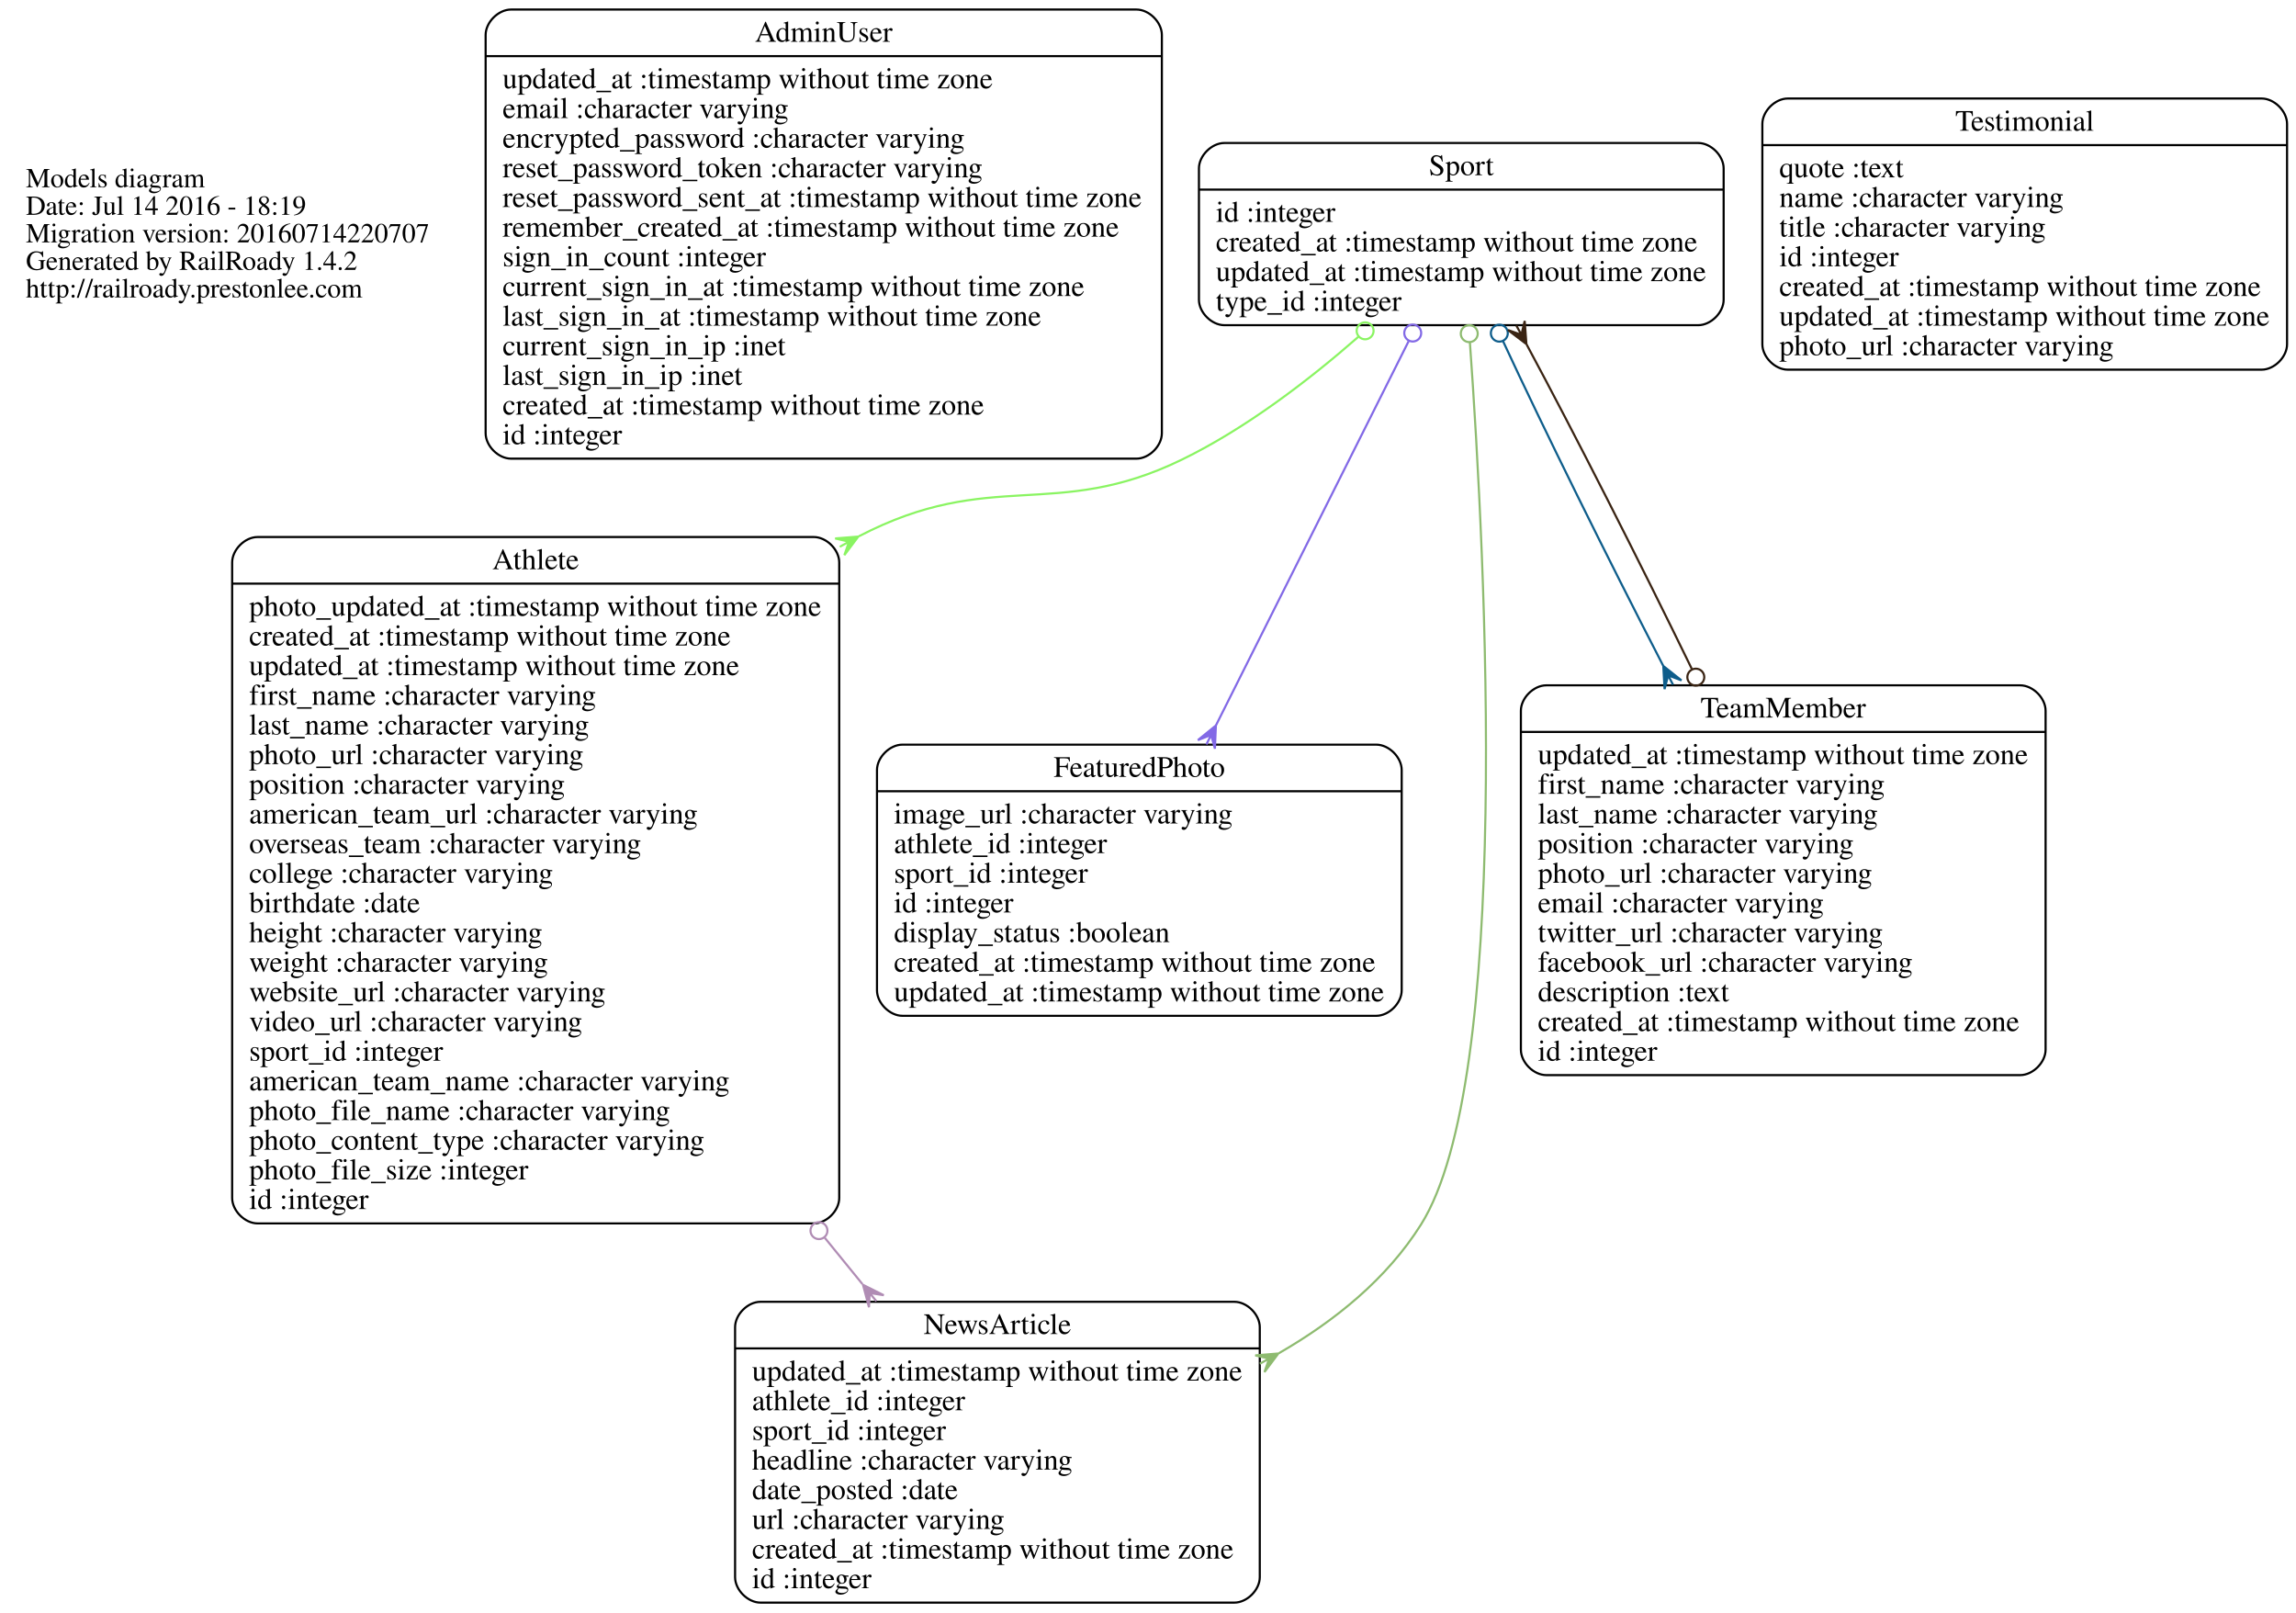
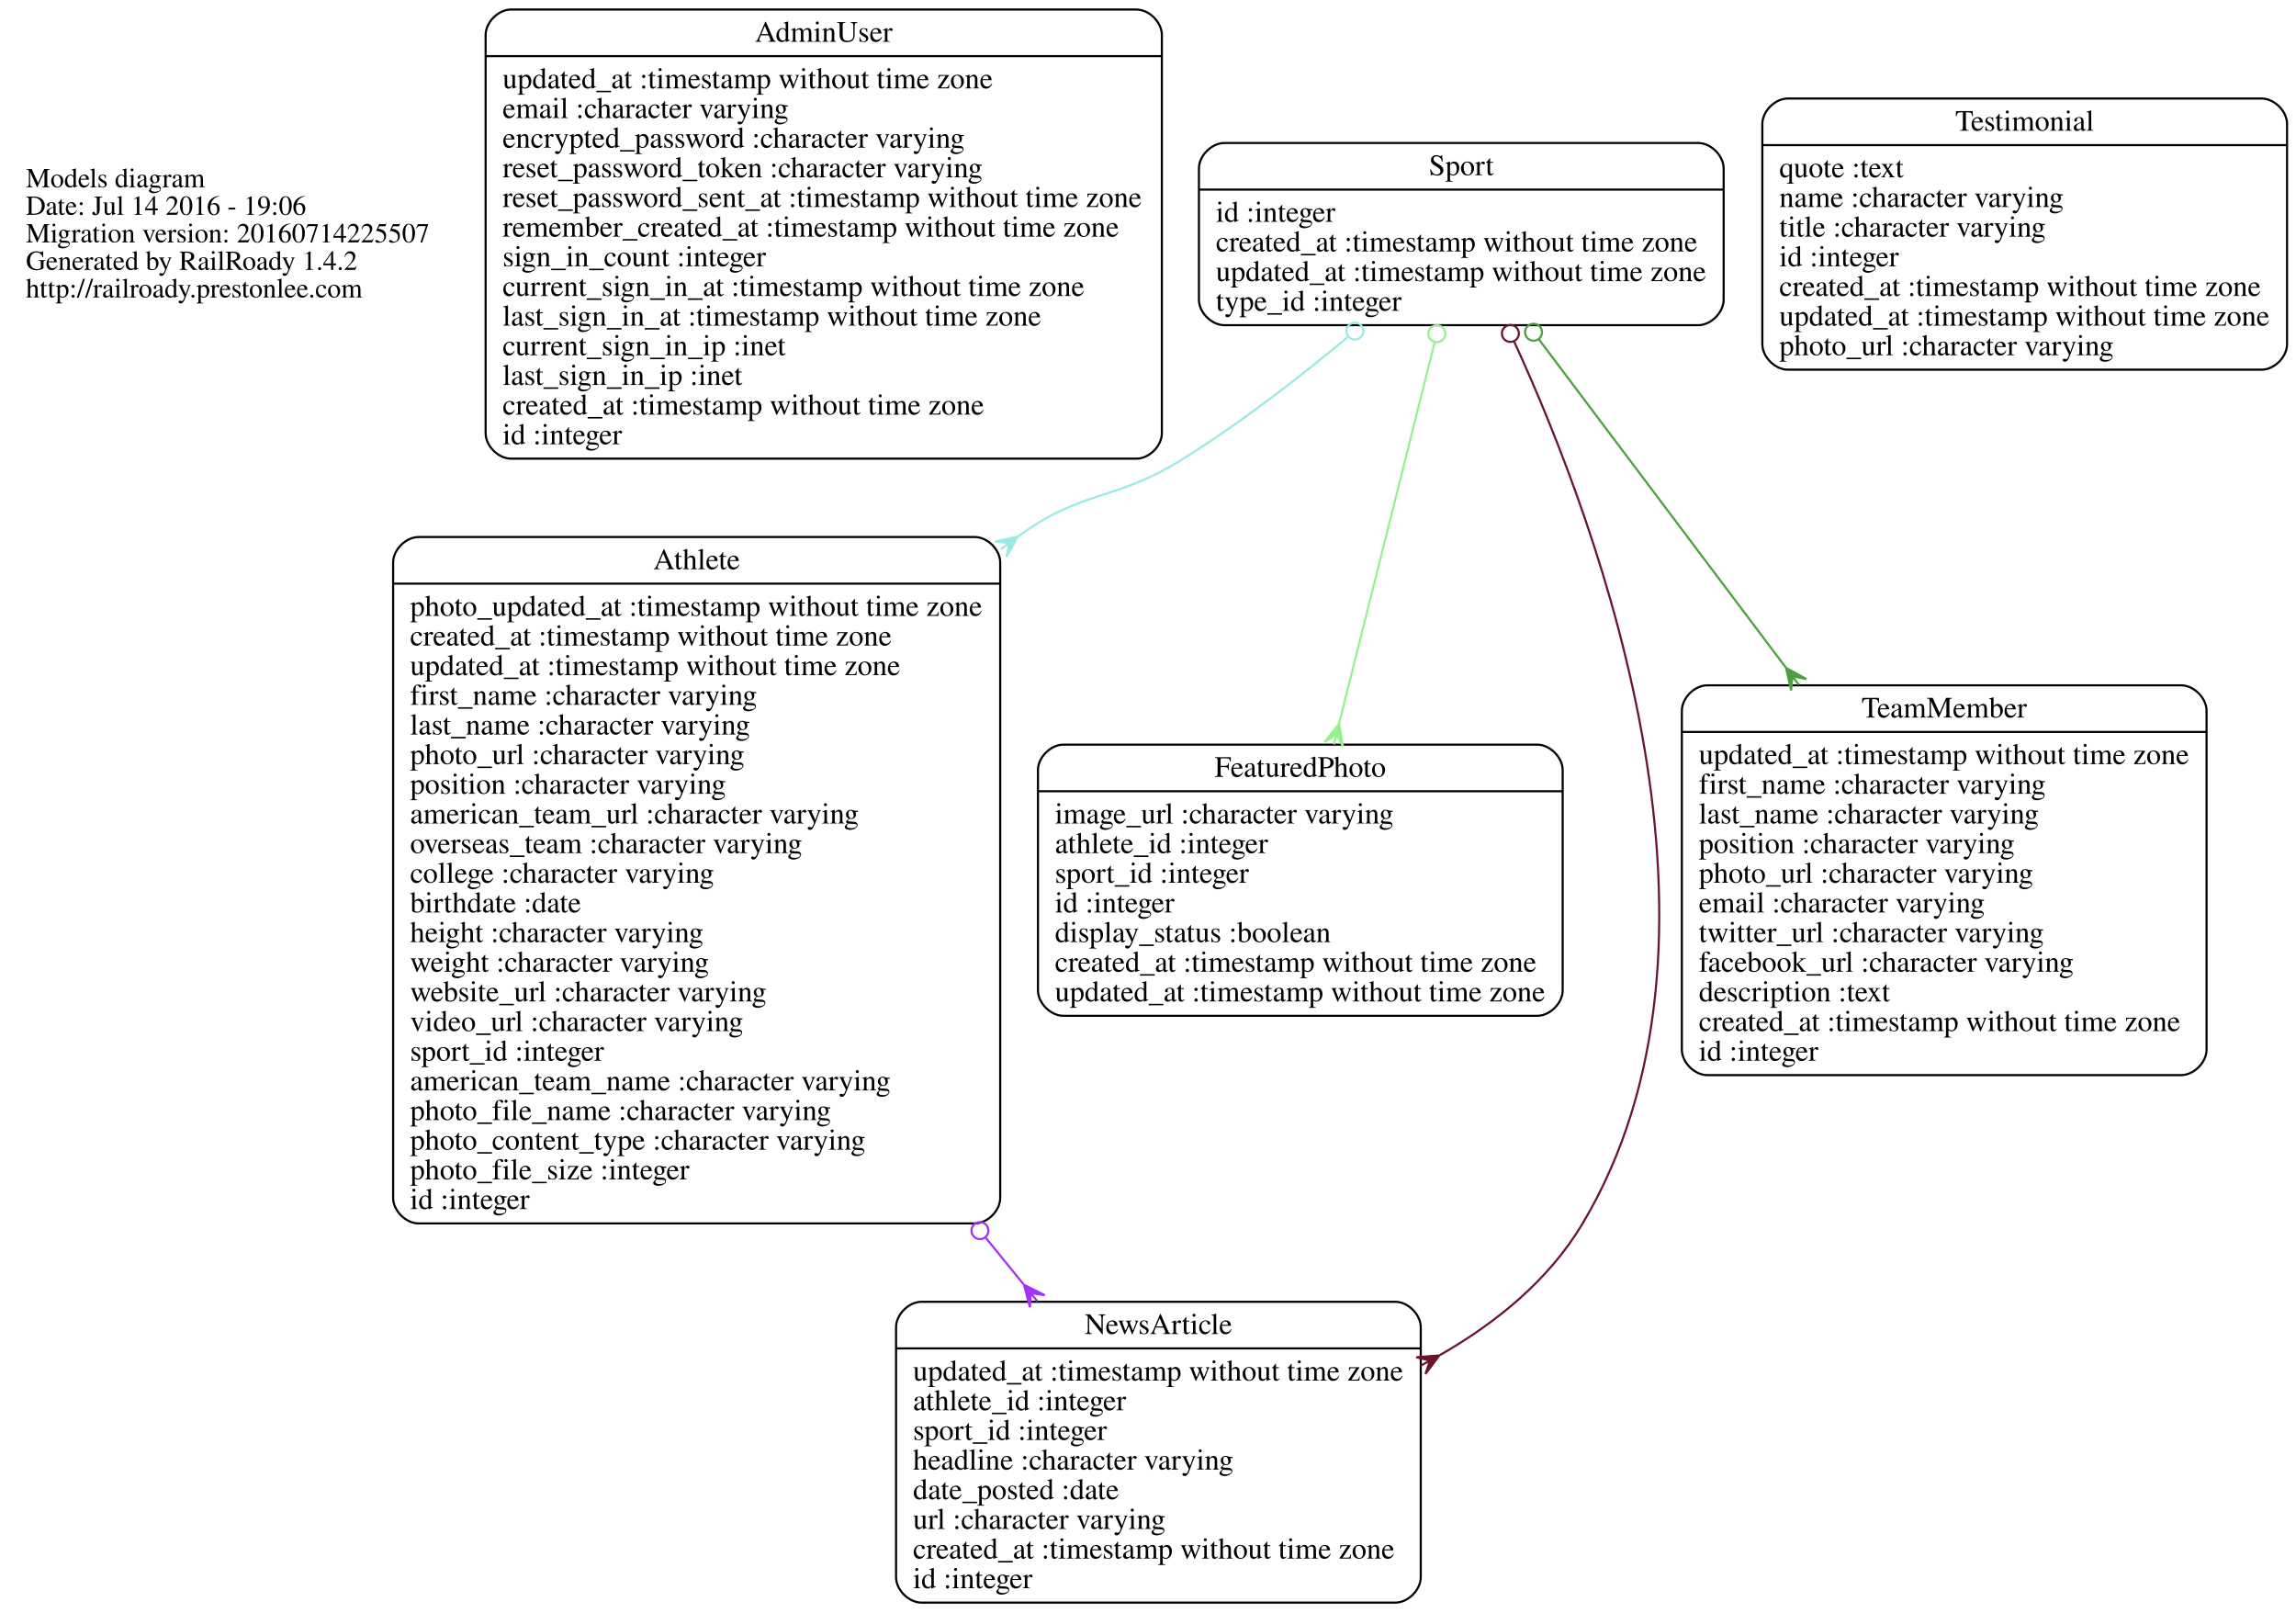
<svg xmlns="http://www.w3.org/2000/svg" width="1084pt" height="761pt" viewBox="0.00 0.00 1083.55 761.00">
  <g id="graph0" class="graph" transform="scale(1 1) rotate(0) translate(4 757)">
    <polygon fill="none" stroke="none" points="-4,4 -4,-757 1079.55,-757 1079.55,4 -4,4" />
    <g id="node1" class="node">
      <text text-anchor="start" x="8" y="-668.6" font-family="Times,serif" font-size="13.00">Models diagram</text>
-       <text text-anchor="start" x="8" y="-655.6" font-family="Times,serif" font-size="13.00">Date: Jul 14 2016 - 18:19</text>
-       <text text-anchor="start" x="8" y="-642.6" font-family="Times,serif" font-size="13.00">Migration version: 20160714220707</text>
+       <text text-anchor="start" x="8" y="-655.6" font-family="Times,serif" font-size="13.00">Date: Jul 14 2016 - 19:06</text>
+       <text text-anchor="start" x="8" y="-642.6" font-family="Times,serif" font-size="13.00">Migration version: 20160714225507</text>
      <text text-anchor="start" x="8" y="-629.6" font-family="Times,serif" font-size="13.00">Generated by RailRoady 1.4.2</text>
      <text text-anchor="start" x="8" y="-616.6" font-family="Times,serif" font-size="13.00">http://railroady.prestonlee.com</text>
    </g>
    <g id="node2" class="node">
      <path fill="none" stroke="black" d="M237.053,-540.5C237.053,-540.5 532.323,-540.5 532.323,-540.5 538.323,-540.5 544.323,-546.5 544.323,-552.5 544.323,-552.5 544.323,-740.5 544.323,-740.5 544.323,-746.5 538.323,-752.5 532.323,-752.5 532.323,-752.5 237.053,-752.5 237.053,-752.5 231.053,-752.5 225.053,-746.5 225.053,-740.5 225.053,-740.5 225.053,-552.5 225.053,-552.5 225.053,-546.5 231.053,-540.5 237.053,-540.5" />
      <text text-anchor="middle" x="384.688" y="-737.3" font-family="Times,serif" font-size="14.00">AdminUser</text>
      <polyline fill="none" stroke="black" points="225.053,-730.5 544.323,-730.5 " />
      <text text-anchor="start" x="233.053" y="-715.3" font-family="Times,serif" font-size="14.00">updated_at :timestamp without time zone</text>
      <text text-anchor="start" x="233.053" y="-701.3" font-family="Times,serif" font-size="14.00">email :character varying</text>
      <text text-anchor="start" x="233.053" y="-687.3" font-family="Times,serif" font-size="14.00">encrypted_password :character varying</text>
      <text text-anchor="start" x="233.053" y="-673.3" font-family="Times,serif" font-size="14.00">reset_password_token :character varying</text>
      <text text-anchor="start" x="233.053" y="-659.3" font-family="Times,serif" font-size="14.00">reset_password_sent_at :timestamp without time zone</text>
      <text text-anchor="start" x="233.053" y="-645.3" font-family="Times,serif" font-size="14.00">remember_created_at :timestamp without time zone</text>
      <text text-anchor="start" x="233.053" y="-631.3" font-family="Times,serif" font-size="14.00">sign_in_count :integer</text>
      <text text-anchor="start" x="233.053" y="-617.3" font-family="Times,serif" font-size="14.00">current_sign_in_at :timestamp without time zone</text>
      <text text-anchor="start" x="233.053" y="-603.3" font-family="Times,serif" font-size="14.00">last_sign_in_at :timestamp without time zone</text>
      <text text-anchor="start" x="233.053" y="-589.3" font-family="Times,serif" font-size="14.00">current_sign_in_ip :inet</text>
      <text text-anchor="start" x="233.053" y="-575.3" font-family="Times,serif" font-size="14.00">last_sign_in_ip :inet</text>
      <text text-anchor="start" x="233.053" y="-561.3" font-family="Times,serif" font-size="14.00">created_at :timestamp without time zone</text>
      <text text-anchor="start" x="233.053" y="-547.3" font-family="Times,serif" font-size="14.00">id :integer</text>
    </g>
    <g id="node3" class="node">
-       <path fill="none" stroke="black" d="M117.381,-179.5C117.381,-179.5 379.995,-179.5 379.995,-179.5 385.995,-179.5 391.995,-185.5 391.995,-191.5 391.995,-191.5 391.995,-491.5 391.995,-491.5 391.995,-497.5 385.995,-503.5 379.995,-503.5 379.995,-503.5 117.381,-503.5 117.381,-503.5 111.381,-503.5 105.381,-497.5 105.381,-491.5 105.381,-491.5 105.381,-191.5 105.381,-191.5 105.381,-185.5 111.381,-179.5 117.381,-179.5" />
-       <text text-anchor="middle" x="248.688" y="-488.3" font-family="Times,serif" font-size="14.00">Athlete</text>
-       <polyline fill="none" stroke="black" points="105.381,-481.5 391.995,-481.5 " />
-       <text text-anchor="start" x="113.381" y="-466.3" font-family="Times,serif" font-size="14.00">photo_updated_at :timestamp without time zone</text>
-       <text text-anchor="start" x="113.381" y="-452.3" font-family="Times,serif" font-size="14.00">created_at :timestamp without time zone</text>
-       <text text-anchor="start" x="113.381" y="-438.3" font-family="Times,serif" font-size="14.00">updated_at :timestamp without time zone</text>
-       <text text-anchor="start" x="113.381" y="-424.3" font-family="Times,serif" font-size="14.00">first_name :character varying</text>
-       <text text-anchor="start" x="113.381" y="-410.3" font-family="Times,serif" font-size="14.00">last_name :character varying</text>
-       <text text-anchor="start" x="113.381" y="-396.3" font-family="Times,serif" font-size="14.00">photo_url :character varying</text>
-       <text text-anchor="start" x="113.381" y="-382.3" font-family="Times,serif" font-size="14.00">position :character varying</text>
-       <text text-anchor="start" x="113.381" y="-368.3" font-family="Times,serif" font-size="14.00">american_team_url :character varying</text>
-       <text text-anchor="start" x="113.381" y="-354.3" font-family="Times,serif" font-size="14.00">overseas_team :character varying</text>
-       <text text-anchor="start" x="113.381" y="-340.3" font-family="Times,serif" font-size="14.00">college :character varying</text>
-       <text text-anchor="start" x="113.381" y="-326.3" font-family="Times,serif" font-size="14.00">birthdate :date</text>
-       <text text-anchor="start" x="113.381" y="-312.3" font-family="Times,serif" font-size="14.00">height :character varying</text>
-       <text text-anchor="start" x="113.381" y="-298.3" font-family="Times,serif" font-size="14.00">weight :character varying</text>
-       <text text-anchor="start" x="113.381" y="-284.3" font-family="Times,serif" font-size="14.00">website_url :character varying</text>
-       <text text-anchor="start" x="113.381" y="-270.3" font-family="Times,serif" font-size="14.00">video_url :character varying</text>
-       <text text-anchor="start" x="113.381" y="-256.3" font-family="Times,serif" font-size="14.00">sport_id :integer</text>
-       <text text-anchor="start" x="113.381" y="-242.3" font-family="Times,serif" font-size="14.00">american_team_name :character varying</text>
-       <text text-anchor="start" x="113.381" y="-228.3" font-family="Times,serif" font-size="14.00">photo_file_name :character varying</text>
-       <text text-anchor="start" x="113.381" y="-214.3" font-family="Times,serif" font-size="14.00">photo_content_type :character varying</text>
-       <text text-anchor="start" x="113.381" y="-200.3" font-family="Times,serif" font-size="14.00">photo_file_size :integer</text>
-       <text text-anchor="start" x="113.381" y="-186.3" font-family="Times,serif" font-size="14.00">id :integer</text>
+       <path fill="none" stroke="black" d="M193.381,-179.5C193.381,-179.5 455.995,-179.5 455.995,-179.5 461.995,-179.5 467.995,-185.5 467.995,-191.5 467.995,-191.5 467.995,-491.5 467.995,-491.5 467.995,-497.5 461.995,-503.5 455.995,-503.5 455.995,-503.5 193.381,-503.5 193.381,-503.5 187.381,-503.5 181.381,-497.5 181.381,-491.5 181.381,-491.5 181.381,-191.5 181.381,-191.5 181.381,-185.5 187.381,-179.5 193.381,-179.5" />
+       <text text-anchor="middle" x="324.688" y="-488.3" font-family="Times,serif" font-size="14.00">Athlete</text>
+       <polyline fill="none" stroke="black" points="181.381,-481.5 467.995,-481.5 " />
+       <text text-anchor="start" x="189.381" y="-466.3" font-family="Times,serif" font-size="14.00">photo_updated_at :timestamp without time zone</text>
+       <text text-anchor="start" x="189.381" y="-452.3" font-family="Times,serif" font-size="14.00">created_at :timestamp without time zone</text>
+       <text text-anchor="start" x="189.381" y="-438.3" font-family="Times,serif" font-size="14.00">updated_at :timestamp without time zone</text>
+       <text text-anchor="start" x="189.381" y="-424.3" font-family="Times,serif" font-size="14.00">first_name :character varying</text>
+       <text text-anchor="start" x="189.381" y="-410.3" font-family="Times,serif" font-size="14.00">last_name :character varying</text>
+       <text text-anchor="start" x="189.381" y="-396.3" font-family="Times,serif" font-size="14.00">photo_url :character varying</text>
+       <text text-anchor="start" x="189.381" y="-382.3" font-family="Times,serif" font-size="14.00">position :character varying</text>
+       <text text-anchor="start" x="189.381" y="-368.3" font-family="Times,serif" font-size="14.00">american_team_url :character varying</text>
+       <text text-anchor="start" x="189.381" y="-354.3" font-family="Times,serif" font-size="14.00">overseas_team :character varying</text>
+       <text text-anchor="start" x="189.381" y="-340.3" font-family="Times,serif" font-size="14.00">college :character varying</text>
+       <text text-anchor="start" x="189.381" y="-326.3" font-family="Times,serif" font-size="14.00">birthdate :date</text>
+       <text text-anchor="start" x="189.381" y="-312.3" font-family="Times,serif" font-size="14.00">height :character varying</text>
+       <text text-anchor="start" x="189.381" y="-298.3" font-family="Times,serif" font-size="14.00">weight :character varying</text>
+       <text text-anchor="start" x="189.381" y="-284.3" font-family="Times,serif" font-size="14.00">website_url :character varying</text>
+       <text text-anchor="start" x="189.381" y="-270.3" font-family="Times,serif" font-size="14.00">video_url :character varying</text>
+       <text text-anchor="start" x="189.381" y="-256.3" font-family="Times,serif" font-size="14.00">sport_id :integer</text>
+       <text text-anchor="start" x="189.381" y="-242.3" font-family="Times,serif" font-size="14.00">american_team_name :character varying</text>
+       <text text-anchor="start" x="189.381" y="-228.3" font-family="Times,serif" font-size="14.00">photo_file_name :character varying</text>
+       <text text-anchor="start" x="189.381" y="-214.3" font-family="Times,serif" font-size="14.00">photo_content_type :character varying</text>
+       <text text-anchor="start" x="189.381" y="-200.3" font-family="Times,serif" font-size="14.00">photo_file_size :integer</text>
+       <text text-anchor="start" x="189.381" y="-186.3" font-family="Times,serif" font-size="14.00">id :integer</text>
    </g>
    <g id="node5" class="node">
-       <path fill="none" stroke="black" d="M354.825,-0.5C354.825,-0.5 578.55,-0.5 578.55,-0.5 584.55,-0.5 590.55,-6.5 590.55,-12.5 590.55,-12.5 590.55,-130.5 590.55,-130.5 590.55,-136.5 584.55,-142.5 578.55,-142.5 578.55,-142.5 354.825,-142.5 354.825,-142.5 348.825,-142.5 342.825,-136.5 342.825,-130.5 342.825,-130.5 342.825,-12.5 342.825,-12.5 342.825,-6.5 348.825,-0.5 354.825,-0.5" />
-       <text text-anchor="middle" x="466.688" y="-127.3" font-family="Times,serif" font-size="14.00">NewsArticle</text>
-       <polyline fill="none" stroke="black" points="342.825,-120.5 590.55,-120.5 " />
-       <text text-anchor="start" x="350.825" y="-105.3" font-family="Times,serif" font-size="14.00">updated_at :timestamp without time zone</text>
-       <text text-anchor="start" x="350.825" y="-91.3" font-family="Times,serif" font-size="14.00">athlete_id :integer</text>
-       <text text-anchor="start" x="350.825" y="-77.3" font-family="Times,serif" font-size="14.00">sport_id :integer</text>
-       <text text-anchor="start" x="350.825" y="-63.3" font-family="Times,serif" font-size="14.00">headline :character varying</text>
-       <text text-anchor="start" x="350.825" y="-49.3" font-family="Times,serif" font-size="14.00">date_posted :date</text>
-       <text text-anchor="start" x="350.825" y="-35.3" font-family="Times,serif" font-size="14.00">url :character varying</text>
-       <text text-anchor="start" x="350.825" y="-21.3" font-family="Times,serif" font-size="14.00">created_at :timestamp without time zone</text>
-       <text text-anchor="start" x="350.825" y="-7.3" font-family="Times,serif" font-size="14.00">id :integer</text>
+       <path fill="none" stroke="black" d="M430.825,-0.5C430.825,-0.5 654.55,-0.5 654.55,-0.5 660.55,-0.5 666.55,-6.5 666.55,-12.5 666.55,-12.5 666.55,-130.5 666.55,-130.5 666.55,-136.5 660.55,-142.5 654.55,-142.5 654.55,-142.5 430.825,-142.5 430.825,-142.5 424.825,-142.5 418.825,-136.5 418.825,-130.5 418.825,-130.5 418.825,-12.5 418.825,-12.5 418.825,-6.5 424.825,-0.5 430.825,-0.5" />
+       <text text-anchor="middle" x="542.688" y="-127.3" font-family="Times,serif" font-size="14.00">NewsArticle</text>
+       <polyline fill="none" stroke="black" points="418.825,-120.5 666.55,-120.5 " />
+       <text text-anchor="start" x="426.825" y="-105.3" font-family="Times,serif" font-size="14.00">updated_at :timestamp without time zone</text>
+       <text text-anchor="start" x="426.825" y="-91.3" font-family="Times,serif" font-size="14.00">athlete_id :integer</text>
+       <text text-anchor="start" x="426.825" y="-77.3" font-family="Times,serif" font-size="14.00">sport_id :integer</text>
+       <text text-anchor="start" x="426.825" y="-63.3" font-family="Times,serif" font-size="14.00">headline :character varying</text>
+       <text text-anchor="start" x="426.825" y="-49.3" font-family="Times,serif" font-size="14.00">date_posted :date</text>
+       <text text-anchor="start" x="426.825" y="-35.3" font-family="Times,serif" font-size="14.00">url :character varying</text>
+       <text text-anchor="start" x="426.825" y="-21.3" font-family="Times,serif" font-size="14.00">created_at :timestamp without time zone</text>
+       <text text-anchor="start" x="426.825" y="-7.3" font-family="Times,serif" font-size="14.00">id :integer</text>
    </g>
    <g id="edge1" class="edge">
-       <path fill="none" stroke="#b08cb4" d="M385.176,-172.707C391.232,-165.262 397.166,-157.967 402.898,-150.92" />
-       <ellipse fill="none" stroke="#b08cb4" cx="382.426" cy="-176.088" rx="4" ry="4" />
-       <polygon fill="#b08cb4" stroke="#b08cb4" points="403.218,-150.526 413.02,-145.608 406.374,-146.648 409.529,-142.769 409.529,-142.769 409.529,-142.769 406.374,-146.648 406.038,-139.929 403.218,-150.526 403.218,-150.526" />
+       <path fill="none" stroke="#a431f8" d="M461.176,-172.707C467.232,-165.262 473.166,-157.967 478.898,-150.92" />
+       <ellipse fill="none" stroke="#a431f8" cx="458.426" cy="-176.088" rx="4" ry="4" />
+       <polygon fill="#a431f8" stroke="#a431f8" points="479.218,-150.526 489.02,-145.608 482.374,-146.648 485.529,-142.769 485.529,-142.769 485.529,-142.769 482.374,-146.648 482.038,-139.929 479.218,-150.526 479.218,-150.526" />
    </g>
    <g id="node4" class="node">
-       <path fill="none" stroke="black" d="M421.825,-277.5C421.825,-277.5 645.55,-277.5 645.55,-277.5 651.55,-277.5 657.55,-283.5 657.55,-289.5 657.55,-289.5 657.55,-393.5 657.55,-393.5 657.55,-399.5 651.55,-405.5 645.55,-405.5 645.55,-405.5 421.825,-405.5 421.825,-405.5 415.825,-405.5 409.825,-399.5 409.825,-393.5 409.825,-393.5 409.825,-289.5 409.825,-289.5 409.825,-283.5 415.825,-277.5 421.825,-277.5" />
-       <text text-anchor="middle" x="533.688" y="-390.3" font-family="Times,serif" font-size="14.00">FeaturedPhoto</text>
-       <polyline fill="none" stroke="black" points="409.825,-383.5 657.55,-383.5 " />
-       <text text-anchor="start" x="417.825" y="-368.3" font-family="Times,serif" font-size="14.00">image_url :character varying</text>
-       <text text-anchor="start" x="417.825" y="-354.3" font-family="Times,serif" font-size="14.00">athlete_id :integer</text>
-       <text text-anchor="start" x="417.825" y="-340.3" font-family="Times,serif" font-size="14.00">sport_id :integer</text>
-       <text text-anchor="start" x="417.825" y="-326.3" font-family="Times,serif" font-size="14.00">id :integer</text>
-       <text text-anchor="start" x="417.825" y="-312.3" font-family="Times,serif" font-size="14.00">display_status :boolean</text>
-       <text text-anchor="start" x="417.825" y="-298.3" font-family="Times,serif" font-size="14.00">created_at :timestamp without time zone</text>
-       <text text-anchor="start" x="417.825" y="-284.3" font-family="Times,serif" font-size="14.00">updated_at :timestamp without time zone</text>
+       <path fill="none" stroke="black" d="M497.825,-277.5C497.825,-277.5 721.55,-277.5 721.55,-277.5 727.55,-277.5 733.55,-283.5 733.55,-289.5 733.55,-289.5 733.55,-393.5 733.55,-393.5 733.55,-399.5 727.55,-405.5 721.55,-405.5 721.55,-405.5 497.825,-405.5 497.825,-405.5 491.825,-405.5 485.825,-399.5 485.825,-393.5 485.825,-393.5 485.825,-289.5 485.825,-289.5 485.825,-283.5 491.825,-277.5 497.825,-277.5" />
+       <text text-anchor="middle" x="609.688" y="-390.3" font-family="Times,serif" font-size="14.00">FeaturedPhoto</text>
+       <polyline fill="none" stroke="black" points="485.825,-383.5 733.55,-383.5 " />
+       <text text-anchor="start" x="493.825" y="-368.3" font-family="Times,serif" font-size="14.00">image_url :character varying</text>
+       <text text-anchor="start" x="493.825" y="-354.3" font-family="Times,serif" font-size="14.00">athlete_id :integer</text>
+       <text text-anchor="start" x="493.825" y="-340.3" font-family="Times,serif" font-size="14.00">sport_id :integer</text>
+       <text text-anchor="start" x="493.825" y="-326.3" font-family="Times,serif" font-size="14.00">id :integer</text>
+       <text text-anchor="start" x="493.825" y="-312.3" font-family="Times,serif" font-size="14.00">display_status :boolean</text>
+       <text text-anchor="start" x="493.825" y="-298.3" font-family="Times,serif" font-size="14.00">created_at :timestamp without time zone</text>
+       <text text-anchor="start" x="493.825" y="-284.3" font-family="Times,serif" font-size="14.00">updated_at :timestamp without time zone</text>
    </g>
    <g id="node6" class="node">
      <path fill="none" stroke="black" d="M573.825,-603.5C573.825,-603.5 797.55,-603.5 797.55,-603.5 803.55,-603.5 809.55,-609.5 809.55,-615.5 809.55,-615.5 809.55,-677.5 809.55,-677.5 809.55,-683.5 803.55,-689.5 797.55,-689.5 797.55,-689.5 573.825,-689.5 573.825,-689.5 567.825,-689.5 561.825,-683.5 561.825,-677.5 561.825,-677.5 561.825,-615.5 561.825,-615.5 561.825,-609.5 567.825,-603.5 573.825,-603.5" />
      <text text-anchor="middle" x="685.688" y="-674.3" font-family="Times,serif" font-size="14.00">Sport</text>
      <polyline fill="none" stroke="black" points="561.825,-667.5 809.55,-667.5 " />
      <text text-anchor="start" x="569.825" y="-652.3" font-family="Times,serif" font-size="14.00">id :integer</text>
      <text text-anchor="start" x="569.825" y="-638.3" font-family="Times,serif" font-size="14.00">created_at :timestamp without time zone</text>
      <text text-anchor="start" x="569.825" y="-624.3" font-family="Times,serif" font-size="14.00">updated_at :timestamp without time zone</text>
      <text text-anchor="start" x="569.825" y="-610.3" font-family="Times,serif" font-size="14.00">type_id :integer</text>
    </g>
    <g id="edge2" class="edge">
-       <path fill="none" stroke="#8af462" d="M637.123,-598.034C613.614,-577.444 583.96,-554.724 553.688,-540 493.689,-510.818 463.926,-536.389 401.308,-503.876" />
-       <ellipse fill="none" stroke="#8af462" cx="640.283" cy="-600.84" rx="4" ry="4" />
-       <polygon fill="#8af462" stroke="#8af462" points="401.009,-503.711 394.417,-494.948 396.628,-501.301 392.248,-498.891 392.248,-498.891 392.248,-498.891 396.628,-501.301 390.078,-502.833 401.009,-503.711 401.009,-503.711" />
+       <path fill="none" stroke="#9aeae4" d="M632.117,-597.903C608.932,-578.594 580.909,-556.908 553.688,-540 521.596,-520.067 507.291,-526.15 476.688,-504 476.6,-503.937 476.512,-503.873 476.425,-503.809" />
+       <ellipse fill="none" stroke="#9aeae4" cx="635.46" cy="-600.708" rx="4" ry="4" />
+       <polygon fill="#9aeae4" stroke="#9aeae4" points="476.31,-503.724 470.99,-494.135 472.304,-500.732 468.298,-497.741 468.298,-497.741 468.298,-497.741 472.304,-500.732 465.605,-501.347 476.31,-503.724 476.31,-503.724" />
    </g>
    <g id="edge3" class="edge">
-       <path fill="none" stroke="#8269e6" d="M660.818,-595.925C636.124,-546.699 597.998,-470.698 569.936,-414.758" />
-       <ellipse fill="none" stroke="#8269e6" cx="662.759" cy="-599.794" rx="4" ry="4" />
-       <polygon fill="#8269e6" stroke="#8269e6" points="569.831,-414.548 569.369,-403.592 567.589,-410.079 565.347,-405.61 565.347,-405.61 565.347,-405.61 567.589,-410.079 561.324,-407.627 569.831,-414.548 569.831,-414.548" />
+       <path fill="none" stroke="#95f18e" d="M673.173,-595.605C660.873,-546.567 641.965,-471.184 627.98,-415.43" />
+       <ellipse fill="none" stroke="#95f18e" cx="674.147" cy="-599.489" rx="4" ry="4" />
+       <polygon fill="#95f18e" stroke="#95f18e" points="627.95,-415.309 629.882,-404.515 626.734,-410.459 625.517,-405.61 625.517,-405.61 625.517,-405.61 626.734,-410.459 621.152,-406.704 627.95,-415.309 627.95,-415.309" />
    </g>
    <g id="edge4" class="edge">
-       <path fill="none" stroke="#8ebb70" d="M689.741,-595.51C697.362,-489.663 709.46,-247.056 666.688,-179 650.561,-153.34 626.028,-133.479 599.608,-118.251" />
-       <ellipse fill="none" stroke="#8ebb70" cx="689.448" cy="-599.509" rx="4" ry="4" />
-       <polygon fill="#8ebb70" stroke="#8ebb70" points="599.337,-118.101 592.763,-109.325 594.961,-115.682 590.585,-113.263 590.585,-113.263 590.585,-113.263 594.961,-115.682 588.408,-117.201 599.337,-118.101 599.337,-118.101" />
+       <path fill="none" stroke="#69152c" d="M710.595,-595.88C751.964,-505.797 822.759,-312.355 742.688,-179 726.95,-152.79 702.336,-132.679 675.686,-117.379" />
+       <ellipse fill="none" stroke="#69152c" cx="708.866" cy="-599.602" rx="4" ry="4" />
+       <polygon fill="#69152c" stroke="#69152c" points="675.342,-117.19 668.747,-108.429 670.961,-114.781 666.579,-112.373 666.579,-112.373 666.579,-112.373 670.961,-114.781 664.411,-116.316 675.342,-117.19 675.342,-117.19" />
    </g>
    <g id="node7" class="node">
-       <path fill="none" stroke="black" d="M725.825,-249.5C725.825,-249.5 949.55,-249.5 949.55,-249.5 955.55,-249.5 961.55,-255.5 961.55,-261.5 961.55,-261.5 961.55,-421.5 961.55,-421.5 961.55,-427.5 955.55,-433.5 949.55,-433.5 949.55,-433.5 725.825,-433.5 725.825,-433.5 719.825,-433.5 713.825,-427.5 713.825,-421.5 713.825,-421.5 713.825,-261.5 713.825,-261.5 713.825,-255.5 719.825,-249.5 725.825,-249.5" />
-       <text text-anchor="middle" x="837.688" y="-418.3" font-family="Times,serif" font-size="14.00">TeamMember</text>
-       <polyline fill="none" stroke="black" points="713.825,-411.5 961.55,-411.5 " />
-       <text text-anchor="start" x="721.825" y="-396.3" font-family="Times,serif" font-size="14.00">updated_at :timestamp without time zone</text>
-       <text text-anchor="start" x="721.825" y="-382.3" font-family="Times,serif" font-size="14.00">first_name :character varying</text>
-       <text text-anchor="start" x="721.825" y="-368.3" font-family="Times,serif" font-size="14.00">last_name :character varying</text>
-       <text text-anchor="start" x="721.825" y="-354.3" font-family="Times,serif" font-size="14.00">position :character varying</text>
-       <text text-anchor="start" x="721.825" y="-340.3" font-family="Times,serif" font-size="14.00">photo_url :character varying</text>
-       <text text-anchor="start" x="721.825" y="-326.3" font-family="Times,serif" font-size="14.00">email :character varying</text>
-       <text text-anchor="start" x="721.825" y="-312.3" font-family="Times,serif" font-size="14.00">twitter_url :character varying</text>
-       <text text-anchor="start" x="721.825" y="-298.3" font-family="Times,serif" font-size="14.00">facebook_url :character varying</text>
-       <text text-anchor="start" x="721.825" y="-284.3" font-family="Times,serif" font-size="14.00">description :text</text>
-       <text text-anchor="start" x="721.825" y="-270.3" font-family="Times,serif" font-size="14.00">created_at :timestamp without time zone</text>
-       <text text-anchor="start" x="721.825" y="-256.3" font-family="Times,serif" font-size="14.00">id :integer</text>
+       <path fill="none" stroke="black" d="M801.825,-249.5C801.825,-249.5 1025.55,-249.5 1025.55,-249.5 1031.55,-249.5 1037.55,-255.5 1037.55,-261.5 1037.55,-261.5 1037.55,-421.5 1037.55,-421.5 1037.55,-427.5 1031.55,-433.5 1025.55,-433.5 1025.55,-433.5 801.825,-433.5 801.825,-433.5 795.825,-433.5 789.825,-427.5 789.825,-421.5 789.825,-421.5 789.825,-261.5 789.825,-261.5 789.825,-255.5 795.825,-249.5 801.825,-249.5" />
+       <text text-anchor="middle" x="913.688" y="-418.3" font-family="Times,serif" font-size="14.00">TeamMember</text>
+       <polyline fill="none" stroke="black" points="789.825,-411.5 1037.55,-411.5 " />
+       <text text-anchor="start" x="797.825" y="-396.3" font-family="Times,serif" font-size="14.00">updated_at :timestamp without time zone</text>
+       <text text-anchor="start" x="797.825" y="-382.3" font-family="Times,serif" font-size="14.00">first_name :character varying</text>
+       <text text-anchor="start" x="797.825" y="-368.3" font-family="Times,serif" font-size="14.00">last_name :character varying</text>
+       <text text-anchor="start" x="797.825" y="-354.3" font-family="Times,serif" font-size="14.00">position :character varying</text>
+       <text text-anchor="start" x="797.825" y="-340.3" font-family="Times,serif" font-size="14.00">photo_url :character varying</text>
+       <text text-anchor="start" x="797.825" y="-326.3" font-family="Times,serif" font-size="14.00">email :character varying</text>
+       <text text-anchor="start" x="797.825" y="-312.3" font-family="Times,serif" font-size="14.00">twitter_url :character varying</text>
+       <text text-anchor="start" x="797.825" y="-298.3" font-family="Times,serif" font-size="14.00">facebook_url :character varying</text>
+       <text text-anchor="start" x="797.825" y="-284.3" font-family="Times,serif" font-size="14.00">description :text</text>
+       <text text-anchor="start" x="797.825" y="-270.3" font-family="Times,serif" font-size="14.00">created_at :timestamp without time zone</text>
+       <text text-anchor="start" x="797.825" y="-256.3" font-family="Times,serif" font-size="14.00">id :integer</text>
    </g>
    <g id="edge5" class="edge">
-       <path fill="none" stroke="#0e5d8b" d="M705.383,-595.98C724.561,-554.618 754.39,-494.326 780.915,-442.92" />
-       <ellipse fill="none" stroke="#0e5d8b" cx="703.652" cy="-599.736" rx="4" ry="4" />
-       <polygon fill="#0e5d8b" stroke="#0e5d8b" points="781.058,-442.644 789.651,-435.831 783.356,-438.204 785.654,-433.763 785.654,-433.763 785.654,-433.763 783.356,-438.204 781.658,-431.695 781.058,-442.644 781.058,-442.644" />
-     </g>
-     <g id="edge6" class="edge">
-       <path fill="none" stroke="#3a2413" d="M794.531,-441.232C769.659,-492.328 739.048,-552.576 716.561,-594.339" />
-       <ellipse fill="none" stroke="#3a2413" cx="796.41" cy="-437.361" rx="4" ry="4" />
-       <polygon fill="#3a2413" stroke="#3a2413" points="716.432,-594.577 707.711,-601.225 714.05,-598.973 711.668,-603.369 711.668,-603.369 711.668,-603.369 714.05,-598.973 715.624,-605.513 716.432,-594.577 716.432,-594.577" />
+       <path fill="none" stroke="#4da03f" d="M722.339,-596.793C753.66,-555.169 799.723,-493.954 838.805,-442.015" />
+       <ellipse fill="none" stroke="#4da03f" cx="719.795" cy="-600.173" rx="4" ry="4" />
+       <polygon fill="#4da03f" stroke="#4da03f" points="839.002,-441.754 848.61,-436.469 842.008,-437.758 845.015,-433.763 845.015,-433.763 845.015,-433.763 842.008,-437.758 841.419,-431.057 839.002,-441.754 839.002,-441.754" />
    </g>
    <g id="node8" class="node">
      <path fill="none" stroke="black" d="M839.825,-582.5C839.825,-582.5 1063.55,-582.5 1063.55,-582.5 1069.55,-582.5 1075.55,-588.5 1075.55,-594.5 1075.55,-594.5 1075.55,-698.5 1075.55,-698.5 1075.55,-704.5 1069.55,-710.5 1063.55,-710.5 1063.55,-710.5 839.825,-710.5 839.825,-710.5 833.825,-710.5 827.825,-704.5 827.825,-698.5 827.825,-698.5 827.825,-594.5 827.825,-594.5 827.825,-588.5 833.825,-582.5 839.825,-582.5" />
      <text text-anchor="middle" x="951.688" y="-695.3" font-family="Times,serif" font-size="14.00">Testimonial</text>
      <polyline fill="none" stroke="black" points="827.825,-688.5 1075.55,-688.5 " />
      <text text-anchor="start" x="835.825" y="-673.3" font-family="Times,serif" font-size="14.00">quote :text</text>
      <text text-anchor="start" x="835.825" y="-659.3" font-family="Times,serif" font-size="14.00">name :character varying</text>
      <text text-anchor="start" x="835.825" y="-645.3" font-family="Times,serif" font-size="14.00">title :character varying</text>
      <text text-anchor="start" x="835.825" y="-631.3" font-family="Times,serif" font-size="14.00">id :integer</text>
      <text text-anchor="start" x="835.825" y="-617.3" font-family="Times,serif" font-size="14.00">created_at :timestamp without time zone</text>
      <text text-anchor="start" x="835.825" y="-603.3" font-family="Times,serif" font-size="14.00">updated_at :timestamp without time zone</text>
      <text text-anchor="start" x="835.825" y="-589.3" font-family="Times,serif" font-size="14.00">photo_url :character varying</text>
    </g>
  </g>
</svg>
